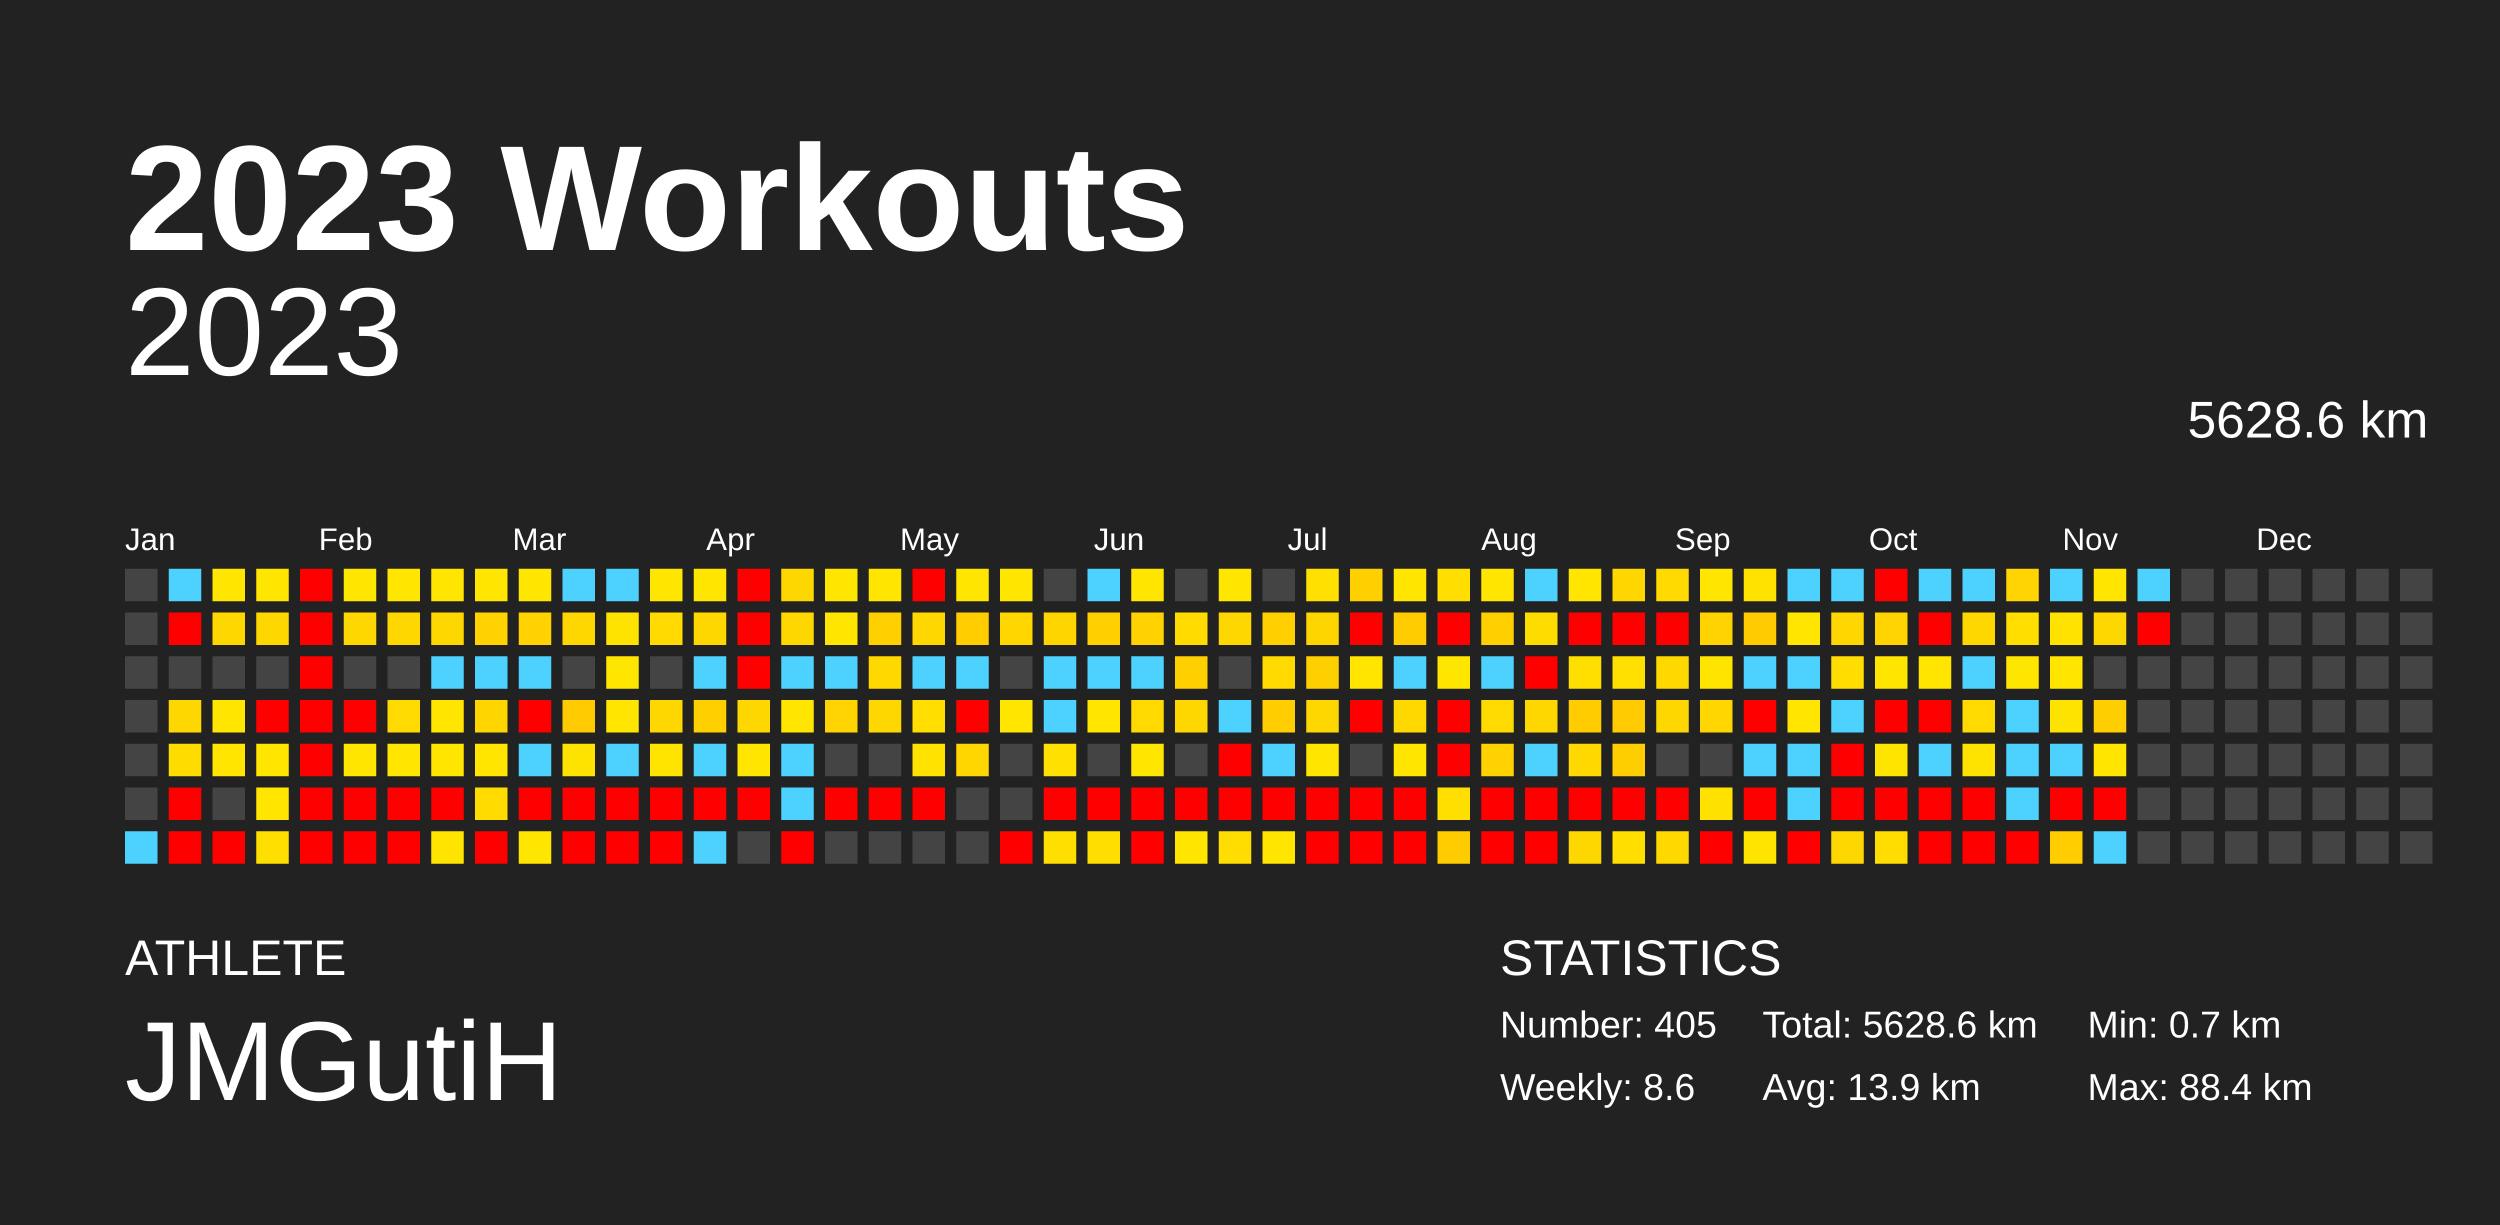
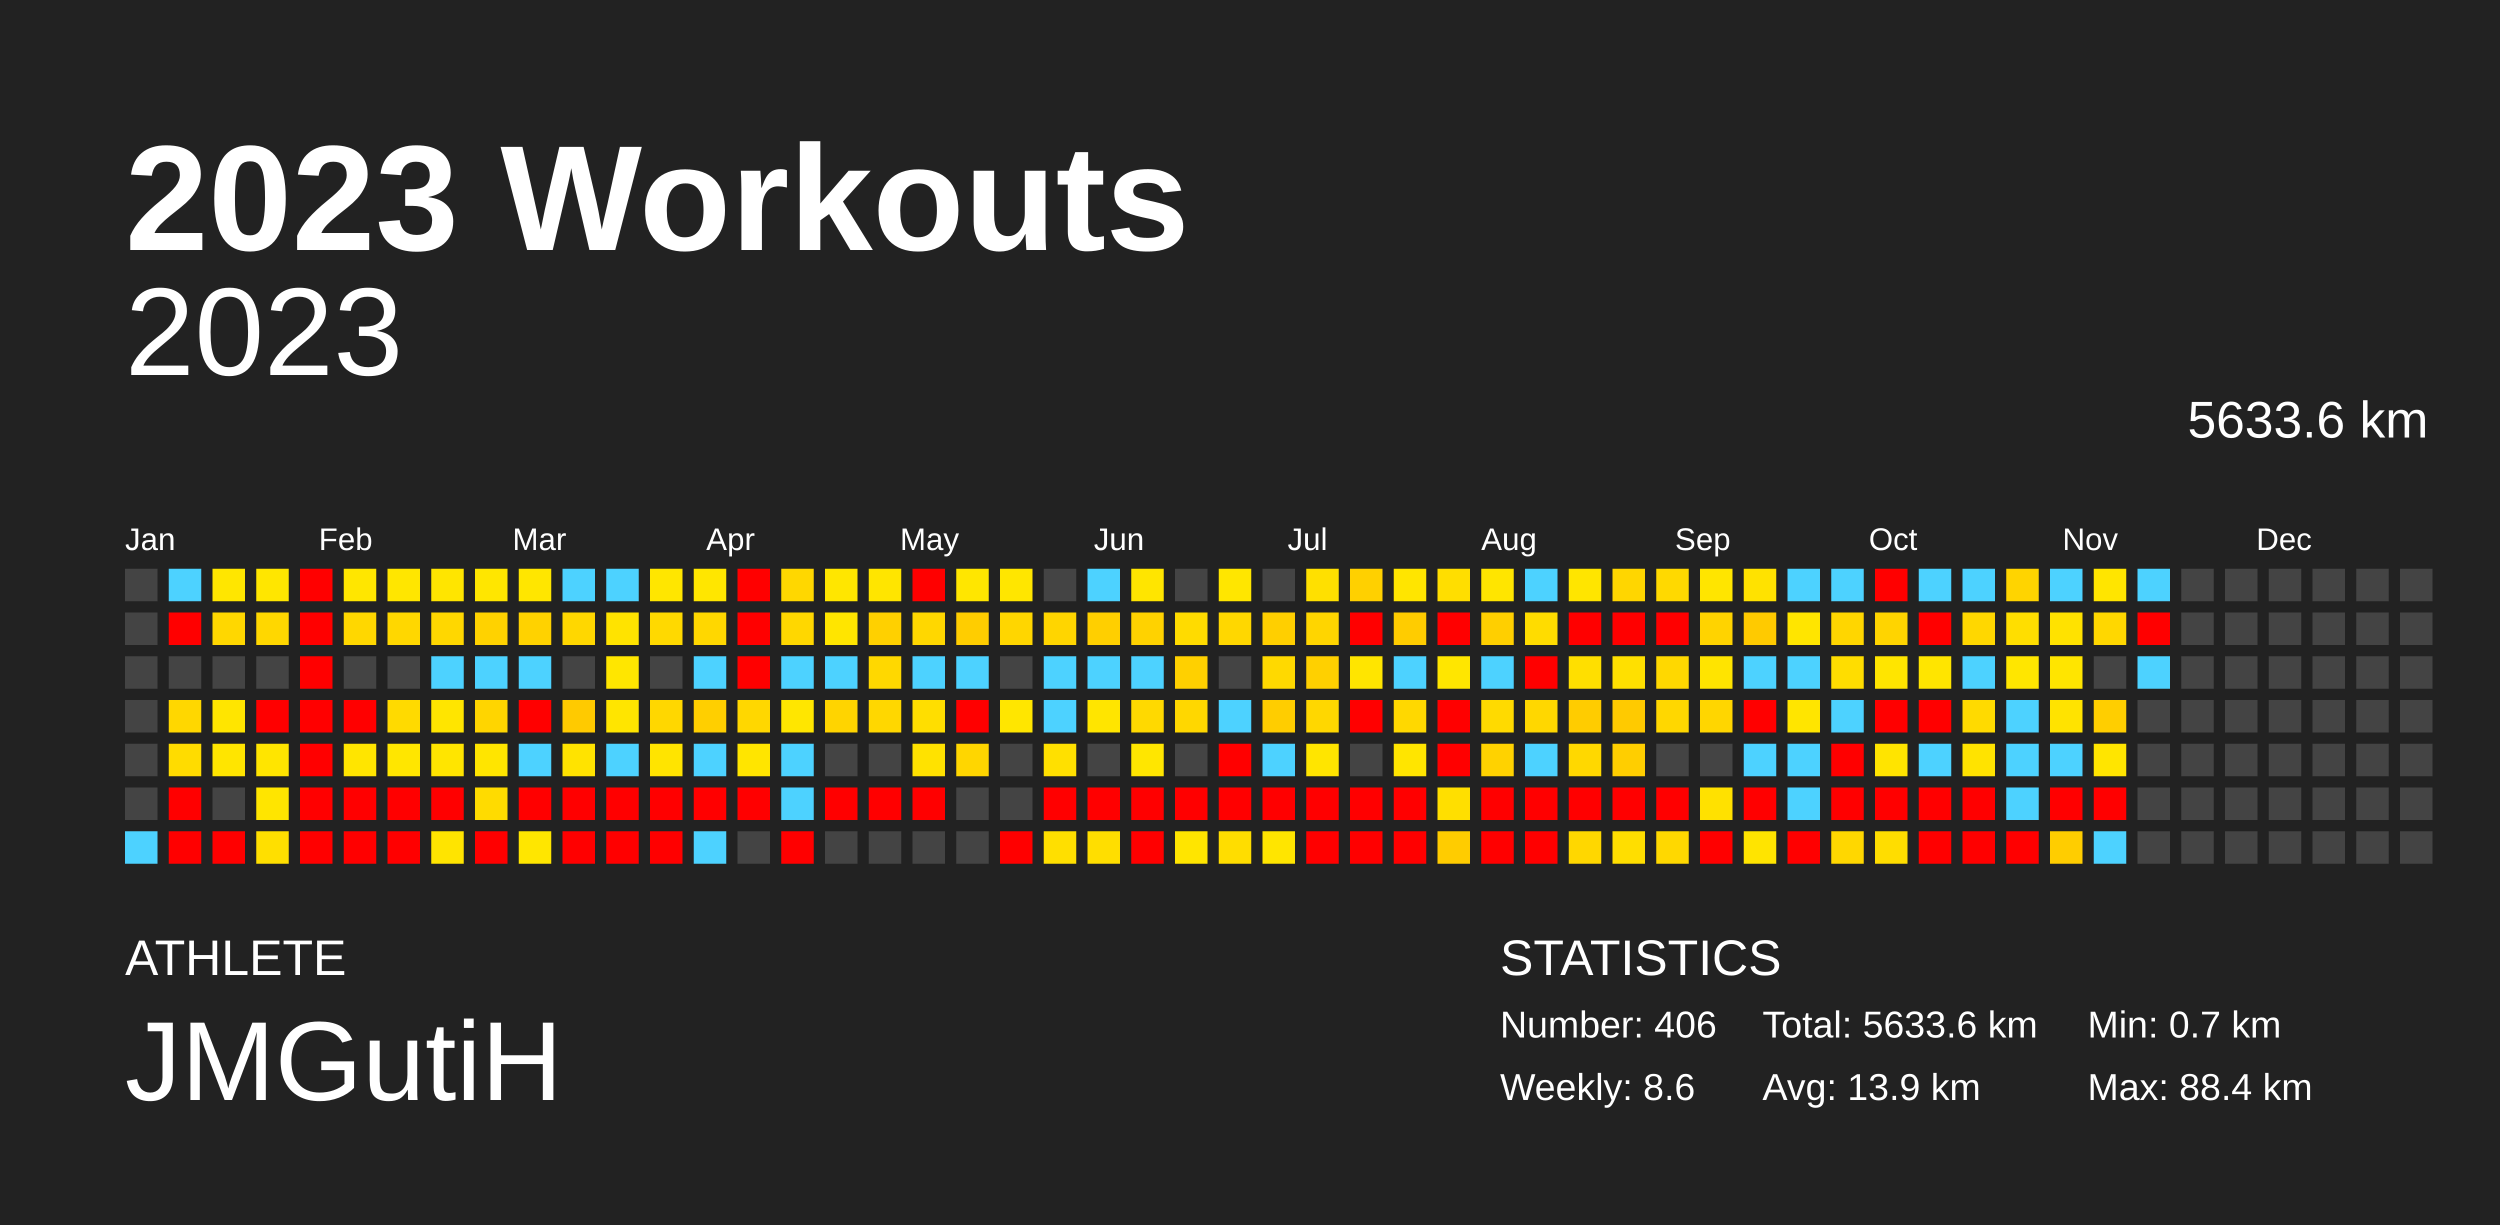
<svg xmlns="http://www.w3.org/2000/svg" baseProfile="full" height="98mm" version="1.1" viewBox="0,0,200,98" width="200mm">
  <defs />
  <rect fill="#222222" height="98" width="200" x="0" y="0" />
  <text fill="#FFFFFF" style="font-size:12px; font-family:Arial; font-weight:bold;" x="10" y="20">2023 Workouts</text>
  <text fill="#FFFFFF" style="font-size:4px; font-family:Arial" x="10" y="78">ATHLETE</text>
  <text fill="#FFFFFF" style="font-size:9px; font-family:Arial" x="10" y="88">JMGutiH</text>
  <text fill="#FFFFFF" style="font-size:4px; font-family:Arial" x="120" y="78">STATISTICS</text>
-   <text fill="#FFFFFF" style="font-size:3px; font-family:Arial" x="120" y="83">Number: 405</text>
+   <text fill="#FFFFFF" style="font-size:3px; font-family:Arial" x="120" y="83">Number: 406</text>
  <text fill="#FFFFFF" style="font-size:3px; font-family:Arial" x="120" y="88">Weekly: 8.6</text>
-   <text fill="#FFFFFF" style="font-size:3px; font-family:Arial" x="141" y="83">Total: 5628.6 km</text>
+   <text fill="#FFFFFF" style="font-size:3px; font-family:Arial" x="141" y="83">Total: 5633.6 km</text>
  <text fill="#FFFFFF" style="font-size:3px; font-family:Arial" x="141" y="88">Avg: 13.9 km</text>
  <text fill="#FFFFFF" style="font-size:3px; font-family:Arial" x="167" y="83">Min: 0.7 km</text>
  <text fill="#FFFFFF" style="font-size:3px; font-family:Arial" x="167" y="88">Max: 88.4 km</text>
  <text alignment-baseline="hanging" fill="#FFFFFF" style="font-size:10.0px; font-family:Arial;" x="10" y="30">2023</text>
-   <text alignment-baseline="hanging" fill="#FFFFFF" style="font-size:4.125px; font-family:Arial;" x="175" y="35">5628.6 km</text>
+   <text alignment-baseline="hanging" fill="#FFFFFF" style="font-size:4.125px; font-family:Arial;" x="175" y="35">5633.6 km</text>
  <text fill="#FFFFFF" style="font-size:2.5px; font-family:Arial" x="10.0" y="44">Jan</text>
  <text fill="#FFFFFF" style="font-size:2.5px; font-family:Arial" x="25.5" y="44">Feb</text>
  <text fill="#FFFFFF" style="font-size:2.5px; font-family:Arial" x="41.0" y="44">Mar</text>
  <text fill="#FFFFFF" style="font-size:2.5px; font-family:Arial" x="56.5" y="44">Apr</text>
  <text fill="#FFFFFF" style="font-size:2.5px; font-family:Arial" x="72.0" y="44">May</text>
  <text fill="#FFFFFF" style="font-size:2.5px; font-family:Arial" x="87.5" y="44">Jun</text>
  <text fill="#FFFFFF" style="font-size:2.5px; font-family:Arial" x="103.0" y="44">Jul</text>
  <text fill="#FFFFFF" style="font-size:2.5px; font-family:Arial" x="118.5" y="44">Aug</text>
  <text fill="#FFFFFF" style="font-size:2.5px; font-family:Arial" x="134.0" y="44">Sep</text>
  <text fill="#FFFFFF" style="font-size:2.5px; font-family:Arial" x="149.5" y="44">Oct</text>
  <text fill="#FFFFFF" style="font-size:2.5px; font-family:Arial" x="165.0" y="44">Nov</text>
  <text fill="#FFFFFF" style="font-size:2.5px; font-family:Arial" x="180.5" y="44">Dec</text>
  <rect fill="#444444" height="2.6" width="2.6" x="10.0" y="45.5" />
  <rect fill="#444444" height="2.6" width="2.6" x="10.0" y="49.0" />
  <rect fill="#444444" height="2.6" width="2.6" x="10.0" y="52.5" />
  <rect fill="#444444" height="2.6" width="2.6" x="10.0" y="56.0" />
  <rect fill="#444444" height="2.6" width="2.6" x="10.0" y="59.5" />
  <rect fill="#444444" height="2.6" width="2.6" x="10.0" y="63.0" />
  <rect fill="#4dd2ff" height="2.6" width="2.6" x="10.0" y="66.5" />
  <rect fill="#4dd2ff" height="2.6" width="2.6" x="13.5" y="45.5" />
  <rect fill="red" height="2.6" width="2.6" x="13.5" y="49.0" />
  <rect fill="#444444" height="2.6" width="2.6" x="13.5" y="52.5" />
  <rect fill="#ffd700" height="2.6" width="2.6" x="13.5" y="56.0" />
  <rect fill="#ffdc00" height="2.6" width="2.6" x="13.5" y="59.5" />
  <rect fill="red" height="2.6" width="2.6" x="13.5" y="63.0" />
  <rect fill="red" height="2.6" width="2.6" x="13.5" y="66.5" />
  <rect fill="#ffe600" height="2.6" width="2.6" x="17.0" y="45.5" />
  <rect fill="#ffd700" height="2.6" width="2.6" x="17.0" y="49.0" />
  <rect fill="#444444" height="2.6" width="2.6" x="17.0" y="52.5" />
  <rect fill="#ffe500" height="2.6" width="2.6" x="17.0" y="56.0" />
  <rect fill="#ffe500" height="2.6" width="2.6" x="17.0" y="59.5" />
  <rect fill="#444444" height="2.6" width="2.6" x="17.0" y="63.0" />
  <rect fill="red" height="2.6" width="2.6" x="17.0" y="66.5" />
  <rect fill="#ffe600" height="2.6" width="2.6" x="20.5" y="45.5" />
  <rect fill="#ffd700" height="2.6" width="2.6" x="20.5" y="49.0" />
  <rect fill="#444444" height="2.6" width="2.6" x="20.5" y="52.5" />
  <rect fill="red" height="2.6" width="2.6" x="20.5" y="56.0" />
  <rect fill="#ffe500" height="2.6" width="2.6" x="20.5" y="59.5" />
  <rect fill="#ffe500" height="2.6" width="2.6" x="20.5" y="63.0" />
  <rect fill="#ffdf00" height="2.6" width="2.6" x="20.5" y="66.5" />
  <rect fill="red" height="2.6" width="2.6" x="24.0" y="45.5" />
  <rect fill="red" height="2.6" width="2.6" x="24.0" y="49.0" />
  <rect fill="red" height="2.6" width="2.6" x="24.0" y="52.5" />
  <rect fill="red" height="2.6" width="2.6" x="24.0" y="56.0" />
  <rect fill="red" height="2.6" width="2.6" x="24.0" y="59.5" />
  <rect fill="red" height="2.6" width="2.6" x="24.0" y="63.0" />
  <rect fill="red" height="2.6" width="2.6" x="24.0" y="66.5" />
  <rect fill="#ffe600" height="2.6" width="2.6" x="27.5" y="45.5" />
  <rect fill="#ffd700" height="2.6" width="2.6" x="27.5" y="49.0" />
  <rect fill="#444444" height="2.6" width="2.6" x="27.5" y="52.5" />
  <rect fill="red" height="2.6" width="2.6" x="27.5" y="56.0" />
  <rect fill="#ffe500" height="2.6" width="2.6" x="27.5" y="59.5" />
  <rect fill="red" height="2.6" width="2.6" x="27.5" y="63.0" />
  <rect fill="red" height="2.6" width="2.6" x="27.5" y="66.5" />
  <rect fill="#ffe600" height="2.6" width="2.6" x="31.0" y="45.5" />
  <rect fill="#ffd700" height="2.6" width="2.6" x="31.0" y="49.0" />
  <rect fill="#444444" height="2.6" width="2.6" x="31.0" y="52.5" />
  <rect fill="#ffda00" height="2.6" width="2.6" x="31.0" y="56.0" />
  <rect fill="#ffe600" height="2.6" width="2.6" x="31.0" y="59.5" />
  <rect fill="red" height="2.6" width="2.6" x="31.0" y="63.0" />
  <rect fill="red" height="2.6" width="2.6" x="31.0" y="66.5" />
  <rect fill="#ffe500" height="2.6" width="2.6" x="34.5" y="45.5" />
  <rect fill="#ffd700" height="2.6" width="2.6" x="34.5" y="49.0" />
  <rect fill="#4dd2ff" height="2.6" width="2.6" x="34.5" y="52.5" />
  <rect fill="#ffe500" height="2.6" width="2.6" x="34.5" y="56.0" />
  <rect fill="#ffe500" height="2.6" width="2.6" x="34.5" y="59.5" />
  <rect fill="red" height="2.6" width="2.6" x="34.5" y="63.0" />
  <rect fill="#ffe400" height="2.6" width="2.6" x="34.5" y="66.5" />
  <rect fill="#ffe600" height="2.6" width="2.6" x="38.0" y="45.5" />
  <rect fill="#ffd200" height="2.6" width="2.6" x="38.0" y="49.0" />
  <rect fill="#4dd2ff" height="2.6" width="2.6" x="38.0" y="52.5" />
  <rect fill="#ffd500" height="2.6" width="2.6" x="38.0" y="56.0" />
  <rect fill="#ffe500" height="2.6" width="2.6" x="38.0" y="59.5" />
  <rect fill="#ffdb00" height="2.6" width="2.6" x="38.0" y="63.0" />
  <rect fill="red" height="2.6" width="2.6" x="38.0" y="66.5" />
  <rect fill="#ffe600" height="2.6" width="2.6" x="41.5" y="45.5" />
  <rect fill="#ffd200" height="2.6" width="2.6" x="41.5" y="49.0" />
  <rect fill="#4dd2ff" height="2.6" width="2.6" x="41.5" y="52.5" />
  <rect fill="red" height="2.6" width="2.6" x="41.5" y="56.0" />
  <rect fill="#4dd2ff" height="2.6" width="2.6" x="41.5" y="59.5" />
  <rect fill="red" height="2.6" width="2.6" x="41.5" y="63.0" />
  <rect fill="#ffe600" height="2.6" width="2.6" x="41.5" y="66.5" />
  <rect fill="#4dd2ff" height="2.6" width="2.6" x="45.0" y="45.5" />
  <rect fill="#ffd700" height="2.6" width="2.6" x="45.0" y="49.0" />
  <rect fill="#444444" height="2.6" width="2.6" x="45.0" y="52.5" />
  <rect fill="#ffca00" height="2.6" width="2.6" x="45.0" y="56.0" />
  <rect fill="#ffe300" height="2.6" width="2.6" x="45.0" y="59.5" />
  <rect fill="red" height="2.6" width="2.6" x="45.0" y="63.0" />
  <rect fill="red" height="2.6" width="2.6" x="45.0" y="66.5" />
  <rect fill="#4dd2ff" height="2.6" width="2.6" x="48.5" y="45.5" />
  <rect fill="#ffe300" height="2.6" width="2.6" x="48.5" y="49.0" />
  <rect fill="#ffe600" height="2.6" width="2.6" x="48.5" y="52.5" />
  <rect fill="#ffe500" height="2.6" width="2.6" x="48.5" y="56.0" />
  <rect fill="#4dd2ff" height="2.6" width="2.6" x="48.5" y="59.5" />
  <rect fill="red" height="2.6" width="2.6" x="48.5" y="63.0" />
  <rect fill="red" height="2.6" width="2.6" x="48.5" y="66.5" />
  <rect fill="#ffe600" height="2.6" width="2.6" x="52.0" y="45.5" />
  <rect fill="#ffd900" height="2.6" width="2.6" x="52.0" y="49.0" />
  <rect fill="#444444" height="2.6" width="2.6" x="52.0" y="52.5" />
  <rect fill="#ffd700" height="2.6" width="2.6" x="52.0" y="56.0" />
  <rect fill="#ffe400" height="2.6" width="2.6" x="52.0" y="59.5" />
  <rect fill="red" height="2.6" width="2.6" x="52.0" y="63.0" />
  <rect fill="red" height="2.6" width="2.6" x="52.0" y="66.5" />
  <rect fill="#ffe600" height="2.6" width="2.6" x="55.5" y="45.5" />
  <rect fill="#ffd700" height="2.6" width="2.6" x="55.5" y="49.0" />
  <rect fill="#4dd2ff" height="2.6" width="2.6" x="55.5" y="52.5" />
  <rect fill="#ffcf00" height="2.6" width="2.6" x="55.5" y="56.0" />
  <rect fill="#4dd2ff" height="2.6" width="2.6" x="55.5" y="59.5" />
  <rect fill="red" height="2.6" width="2.6" x="55.5" y="63.0" />
  <rect fill="#4dd2ff" height="2.6" width="2.6" x="55.5" y="66.5" />
  <rect fill="red" height="2.6" width="2.6" x="59.0" y="45.5" />
  <rect fill="red" height="2.6" width="2.6" x="59.0" y="49.0" />
  <rect fill="red" height="2.6" width="2.6" x="59.0" y="52.5" />
  <rect fill="#ffd700" height="2.6" width="2.6" x="59.0" y="56.0" />
  <rect fill="#ffe500" height="2.6" width="2.6" x="59.0" y="59.5" />
  <rect fill="red" height="2.6" width="2.6" x="59.0" y="63.0" />
  <rect fill="#444444" height="2.6" width="2.6" x="59.0" y="66.5" />
  <rect fill="#ffd700" height="2.6" width="2.6" x="62.5" y="45.5" />
  <rect fill="#ffd700" height="2.6" width="2.6" x="62.5" y="49.0" />
  <rect fill="#4dd2ff" height="2.6" width="2.6" x="62.5" y="52.5" />
  <rect fill="#ffe600" height="2.6" width="2.6" x="62.5" y="56.0" />
  <rect fill="#4dd2ff" height="2.6" width="2.6" x="62.5" y="59.5" />
  <rect fill="#4dd2ff" height="2.6" width="2.6" x="62.5" y="63.0" />
  <rect fill="red" height="2.6" width="2.6" x="62.5" y="66.5" />
  <rect fill="#ffe600" height="2.6" width="2.6" x="66.0" y="45.5" />
  <rect fill="#ffe500" height="2.6" width="2.6" x="66.0" y="49.0" />
  <rect fill="#4dd2ff" height="2.6" width="2.6" x="66.0" y="52.5" />
  <rect fill="#ffd400" height="2.6" width="2.6" x="66.0" y="56.0" />
  <rect fill="#444444" height="2.6" width="2.6" x="66.0" y="59.5" />
  <rect fill="red" height="2.6" width="2.6" x="66.0" y="63.0" />
  <rect fill="#444444" height="2.6" width="2.6" x="66.0" y="66.5" />
  <rect fill="#ffe500" height="2.6" width="2.6" x="69.5" y="45.5" />
  <rect fill="#ffd000" height="2.6" width="2.6" x="69.5" y="49.0" />
  <rect fill="#ffd800" height="2.6" width="2.6" x="69.5" y="52.5" />
  <rect fill="#ffd700" height="2.6" width="2.6" x="69.5" y="56.0" />
  <rect fill="#444444" height="2.6" width="2.6" x="69.5" y="59.5" />
  <rect fill="red" height="2.6" width="2.6" x="69.5" y="63.0" />
  <rect fill="#444444" height="2.6" width="2.6" x="69.5" y="66.5" />
  <rect fill="red" height="2.6" width="2.6" x="73.0" y="45.5" />
  <rect fill="#ffd700" height="2.6" width="2.6" x="73.0" y="49.0" />
  <rect fill="#4dd2ff" height="2.6" width="2.6" x="73.0" y="52.5" />
  <rect fill="#ffde00" height="2.6" width="2.6" x="73.0" y="56.0" />
  <rect fill="#ffe200" height="2.6" width="2.6" x="73.0" y="59.5" />
  <rect fill="red" height="2.6" width="2.6" x="73.0" y="63.0" />
  <rect fill="#444444" height="2.6" width="2.6" x="73.0" y="66.5" />
  <rect fill="#ffe600" height="2.6" width="2.6" x="76.5" y="45.5" />
  <rect fill="#ffcd00" height="2.6" width="2.6" x="76.5" y="49.0" />
  <rect fill="#4dd2ff" height="2.6" width="2.6" x="76.5" y="52.5" />
  <rect fill="red" height="2.6" width="2.6" x="76.5" y="56.0" />
  <rect fill="#ffd600" height="2.6" width="2.6" x="76.5" y="59.5" />
  <rect fill="#444444" height="2.6" width="2.6" x="76.5" y="63.0" />
  <rect fill="#444444" height="2.6" width="2.6" x="76.5" y="66.5" />
  <rect fill="#ffe600" height="2.6" width="2.6" x="80.0" y="45.5" />
  <rect fill="#ffd600" height="2.6" width="2.6" x="80.0" y="49.0" />
  <rect fill="#444444" height="2.6" width="2.6" x="80.0" y="52.5" />
  <rect fill="#ffe600" height="2.6" width="2.6" x="80.0" y="56.0" />
  <rect fill="#444444" height="2.6" width="2.6" x="80.0" y="59.5" />
  <rect fill="#444444" height="2.6" width="2.6" x="80.0" y="63.0" />
  <rect fill="red" height="2.6" width="2.6" x="80.0" y="66.5" />
  <rect fill="#444444" height="2.6" width="2.6" x="83.5" y="45.5" />
  <rect fill="#ffd500" height="2.6" width="2.6" x="83.5" y="49.0" />
  <rect fill="#4dd2ff" height="2.6" width="2.6" x="83.5" y="52.5" />
  <rect fill="#4dd2ff" height="2.6" width="2.6" x="83.5" y="56.0" />
  <rect fill="#ffe000" height="2.6" width="2.6" x="83.5" y="59.5" />
  <rect fill="red" height="2.6" width="2.6" x="83.5" y="63.0" />
  <rect fill="#ffdf00" height="2.6" width="2.6" x="83.5" y="66.5" />
  <rect fill="#4dd2ff" height="2.6" width="2.6" x="87.0" y="45.5" />
  <rect fill="#ffcf00" height="2.6" width="2.6" x="87.0" y="49.0" />
  <rect fill="#4dd2ff" height="2.6" width="2.6" x="87.0" y="52.5" />
  <rect fill="#ffe500" height="2.6" width="2.6" x="87.0" y="56.0" />
  <rect fill="#444444" height="2.6" width="2.6" x="87.0" y="59.5" />
  <rect fill="red" height="2.6" width="2.6" x="87.0" y="63.0" />
  <rect fill="#ffde00" height="2.6" width="2.6" x="87.0" y="66.5" />
  <rect fill="#ffe500" height="2.6" width="2.6" x="90.5" y="45.5" />
  <rect fill="#ffd200" height="2.6" width="2.6" x="90.5" y="49.0" />
  <rect fill="#4dd2ff" height="2.6" width="2.6" x="90.5" y="52.5" />
  <rect fill="#ffd900" height="2.6" width="2.6" x="90.5" y="56.0" />
  <rect fill="#ffe600" height="2.6" width="2.6" x="90.5" y="59.5" />
  <rect fill="red" height="2.6" width="2.6" x="90.5" y="63.0" />
  <rect fill="red" height="2.6" width="2.6" x="90.5" y="66.5" />
  <rect fill="#444444" height="2.6" width="2.6" x="94.0" y="45.5" />
  <rect fill="#ffdb00" height="2.6" width="2.6" x="94.0" y="49.0" />
  <rect fill="#ffd000" height="2.6" width="2.6" x="94.0" y="52.5" />
  <rect fill="#ffd700" height="2.6" width="2.6" x="94.0" y="56.0" />
  <rect fill="#444444" height="2.6" width="2.6" x="94.0" y="59.5" />
  <rect fill="red" height="2.6" width="2.6" x="94.0" y="63.0" />
  <rect fill="#ffe500" height="2.6" width="2.6" x="94.0" y="66.5" />
  <rect fill="#ffe600" height="2.6" width="2.6" x="97.5" y="45.5" />
  <rect fill="#ffd700" height="2.6" width="2.6" x="97.5" y="49.0" />
  <rect fill="#444444" height="2.6" width="2.6" x="97.5" y="52.5" />
  <rect fill="#4dd2ff" height="2.6" width="2.6" x="97.5" y="56.0" />
  <rect fill="red" height="2.6" width="2.6" x="97.5" y="59.5" />
  <rect fill="red" height="2.6" width="2.6" x="97.5" y="63.0" />
  <rect fill="#ffdd00" height="2.6" width="2.6" x="97.5" y="66.5" />
  <rect fill="#444444" height="2.6" width="2.6" x="101.0" y="45.5" />
  <rect fill="#ffcf00" height="2.6" width="2.6" x="101.0" y="49.0" />
  <rect fill="#ffd900" height="2.6" width="2.6" x="101.0" y="52.5" />
  <rect fill="#ffcd00" height="2.6" width="2.6" x="101.0" y="56.0" />
  <rect fill="#4dd2ff" height="2.6" width="2.6" x="101.0" y="59.5" />
  <rect fill="red" height="2.6" width="2.6" x="101.0" y="63.0" />
  <rect fill="#ffe500" height="2.6" width="2.6" x="101.0" y="66.5" />
  <rect fill="#ffe000" height="2.6" width="2.6" x="104.5" y="45.5" />
  <rect fill="#ffd500" height="2.6" width="2.6" x="104.5" y="49.0" />
  <rect fill="#ffd000" height="2.6" width="2.6" x="104.5" y="52.5" />
  <rect fill="#ffd700" height="2.6" width="2.6" x="104.5" y="56.0" />
  <rect fill="#ffe500" height="2.6" width="2.6" x="104.5" y="59.5" />
  <rect fill="red" height="2.6" width="2.6" x="104.5" y="63.0" />
  <rect fill="red" height="2.6" width="2.6" x="104.5" y="66.5" />
  <rect fill="#ffd000" height="2.6" width="2.6" x="108.0" y="45.5" />
  <rect fill="red" height="2.6" width="2.6" x="108.0" y="49.0" />
  <rect fill="#ffe500" height="2.6" width="2.6" x="108.0" y="52.5" />
  <rect fill="red" height="2.6" width="2.6" x="108.0" y="56.0" />
  <rect fill="#444444" height="2.6" width="2.6" x="108.0" y="59.5" />
  <rect fill="red" height="2.6" width="2.6" x="108.0" y="63.0" />
  <rect fill="red" height="2.6" width="2.6" x="108.0" y="66.5" />
  <rect fill="#ffe500" height="2.6" width="2.6" x="111.5" y="45.5" />
  <rect fill="#ffcc00" height="2.6" width="2.6" x="111.5" y="49.0" />
  <rect fill="#4dd2ff" height="2.6" width="2.6" x="111.5" y="52.5" />
  <rect fill="#ffd800" height="2.6" width="2.6" x="111.5" y="56.0" />
  <rect fill="#ffe500" height="2.6" width="2.6" x="111.5" y="59.5" />
  <rect fill="red" height="2.6" width="2.6" x="111.5" y="63.0" />
  <rect fill="red" height="2.6" width="2.6" x="111.5" y="66.5" />
  <rect fill="#ffde00" height="2.6" width="2.6" x="115.0" y="45.5" />
  <rect fill="red" height="2.6" width="2.6" x="115.0" y="49.0" />
  <rect fill="#ffe600" height="2.6" width="2.6" x="115.0" y="52.5" />
  <rect fill="red" height="2.6" width="2.6" x="115.0" y="56.0" />
  <rect fill="red" height="2.6" width="2.6" x="115.0" y="59.5" />
  <rect fill="#ffdf00" height="2.6" width="2.6" x="115.0" y="63.0" />
  <rect fill="#ffcc00" height="2.6" width="2.6" x="115.0" y="66.5" />
  <rect fill="#ffe500" height="2.6" width="2.6" x="118.5" y="45.5" />
  <rect fill="#ffcf00" height="2.6" width="2.6" x="118.5" y="49.0" />
  <rect fill="#4dd2ff" height="2.6" width="2.6" x="118.5" y="52.5" />
  <rect fill="#ffda00" height="2.6" width="2.6" x="118.5" y="56.0" />
  <rect fill="#ffd200" height="2.6" width="2.6" x="118.5" y="59.5" />
  <rect fill="red" height="2.6" width="2.6" x="118.5" y="63.0" />
  <rect fill="red" height="2.6" width="2.6" x="118.5" y="66.5" />
  <rect fill="#4dd2ff" height="2.6" width="2.6" x="122.0" y="45.5" />
  <rect fill="#ffdc00" height="2.6" width="2.6" x="122.0" y="49.0" />
  <rect fill="red" height="2.6" width="2.6" x="122.0" y="52.5" />
  <rect fill="#ffd700" height="2.6" width="2.6" x="122.0" y="56.0" />
  <rect fill="#4dd2ff" height="2.6" width="2.6" x="122.0" y="59.5" />
  <rect fill="red" height="2.6" width="2.6" x="122.0" y="63.0" />
  <rect fill="red" height="2.6" width="2.6" x="122.0" y="66.5" />
  <rect fill="#ffe500" height="2.6" width="2.6" x="125.5" y="45.5" />
  <rect fill="red" height="2.6" width="2.6" x="125.5" y="49.0" />
  <rect fill="#ffdf00" height="2.6" width="2.6" x="125.5" y="52.5" />
  <rect fill="#ffcc00" height="2.6" width="2.6" x="125.5" y="56.0" />
  <rect fill="#ffd800" height="2.6" width="2.6" x="125.5" y="59.5" />
  <rect fill="red" height="2.6" width="2.6" x="125.5" y="63.0" />
  <rect fill="#ffd700" height="2.6" width="2.6" x="125.5" y="66.5" />
  <rect fill="#ffd600" height="2.6" width="2.6" x="129.0" y="45.5" />
  <rect fill="red" height="2.6" width="2.6" x="129.0" y="49.0" />
  <rect fill="#ffe000" height="2.6" width="2.6" x="129.0" y="52.5" />
  <rect fill="#ffca00" height="2.6" width="2.6" x="129.0" y="56.0" />
  <rect fill="#ffce00" height="2.6" width="2.6" x="129.0" y="59.5" />
  <rect fill="red" height="2.6" width="2.6" x="129.0" y="63.0" />
  <rect fill="#ffde00" height="2.6" width="2.6" x="129.0" y="66.5" />
  <rect fill="#ffd900" height="2.6" width="2.6" x="132.5" y="45.5" />
  <rect fill="red" height="2.6" width="2.6" x="132.5" y="49.0" />
  <rect fill="#ffd800" height="2.6" width="2.6" x="132.5" y="52.5" />
  <rect fill="#ffd700" height="2.6" width="2.6" x="132.5" y="56.0" />
  <rect fill="#444444" height="2.6" width="2.6" x="132.5" y="59.5" />
  <rect fill="red" height="2.6" width="2.6" x="132.5" y="63.0" />
  <rect fill="#ffd800" height="2.6" width="2.6" x="132.5" y="66.5" />
  <rect fill="#ffe500" height="2.6" width="2.6" x="136.0" y="45.5" />
  <rect fill="#ffd300" height="2.6" width="2.6" x="136.0" y="49.0" />
  <rect fill="#ffe400" height="2.6" width="2.6" x="136.0" y="52.5" />
  <rect fill="#ffd600" height="2.6" width="2.6" x="136.0" y="56.0" />
  <rect fill="#444444" height="2.6" width="2.6" x="136.0" y="59.5" />
  <rect fill="#ffe100" height="2.6" width="2.6" x="136.0" y="63.0" />
  <rect fill="red" height="2.6" width="2.6" x="136.0" y="66.5" />
  <rect fill="#ffe200" height="2.6" width="2.6" x="139.5" y="45.5" />
  <rect fill="#ffca00" height="2.6" width="2.6" x="139.5" y="49.0" />
  <rect fill="#4dd2ff" height="2.6" width="2.6" x="139.5" y="52.5" />
  <rect fill="red" height="2.6" width="2.6" x="139.5" y="56.0" />
  <rect fill="#4dd2ff" height="2.6" width="2.6" x="139.5" y="59.5" />
  <rect fill="red" height="2.6" width="2.6" x="139.5" y="63.0" />
  <rect fill="#ffe400" height="2.6" width="2.6" x="139.5" y="66.5" />
  <rect fill="#4dd2ff" height="2.6" width="2.6" x="143.0" y="45.5" />
  <rect fill="#ffe500" height="2.6" width="2.6" x="143.0" y="49.0" />
  <rect fill="#4dd2ff" height="2.6" width="2.6" x="143.0" y="52.5" />
  <rect fill="#ffe500" height="2.6" width="2.6" x="143.0" y="56.0" />
  <rect fill="#4dd2ff" height="2.6" width="2.6" x="143.0" y="59.5" />
  <rect fill="#4dd2ff" height="2.6" width="2.6" x="143.0" y="63.0" />
  <rect fill="red" height="2.6" width="2.6" x="143.0" y="66.5" />
  <rect fill="#4dd2ff" height="2.6" width="2.6" x="146.5" y="45.5" />
  <rect fill="#ffd600" height="2.6" width="2.6" x="146.5" y="49.0" />
  <rect fill="#ffdd00" height="2.6" width="2.6" x="146.5" y="52.5" />
  <rect fill="#4dd2ff" height="2.6" width="2.6" x="146.5" y="56.0" />
  <rect fill="red" height="2.6" width="2.6" x="146.5" y="59.5" />
  <rect fill="red" height="2.6" width="2.6" x="146.5" y="63.0" />
  <rect fill="#ffd700" height="2.6" width="2.6" x="146.5" y="66.5" />
  <rect fill="red" height="2.6" width="2.6" x="150.0" y="45.5" />
  <rect fill="#ffd400" height="2.6" width="2.6" x="150.0" y="49.0" />
  <rect fill="#ffe500" height="2.6" width="2.6" x="150.0" y="52.5" />
  <rect fill="red" height="2.6" width="2.6" x="150.0" y="56.0" />
  <rect fill="#ffe400" height="2.6" width="2.6" x="150.0" y="59.5" />
  <rect fill="red" height="2.6" width="2.6" x="150.0" y="63.0" />
  <rect fill="#ffdd00" height="2.6" width="2.6" x="150.0" y="66.5" />
  <rect fill="#4dd2ff" height="2.6" width="2.6" x="153.5" y="45.5" />
  <rect fill="red" height="2.6" width="2.6" x="153.5" y="49.0" />
  <rect fill="#ffe500" height="2.6" width="2.6" x="153.5" y="52.5" />
  <rect fill="red" height="2.6" width="2.6" x="153.5" y="56.0" />
  <rect fill="#4dd2ff" height="2.6" width="2.6" x="153.5" y="59.5" />
  <rect fill="red" height="2.6" width="2.6" x="153.5" y="63.0" />
  <rect fill="red" height="2.6" width="2.6" x="153.5" y="66.5" />
  <rect fill="#4dd2ff" height="2.6" width="2.6" x="157.0" y="45.5" />
  <rect fill="#ffd700" height="2.6" width="2.6" x="157.0" y="49.0" />
  <rect fill="#4dd2ff" height="2.6" width="2.6" x="157.0" y="52.5" />
  <rect fill="#ffda00" height="2.6" width="2.6" x="157.0" y="56.0" />
  <rect fill="#ffe300" height="2.6" width="2.6" x="157.0" y="59.5" />
  <rect fill="red" height="2.6" width="2.6" x="157.0" y="63.0" />
  <rect fill="red" height="2.6" width="2.6" x="157.0" y="66.5" />
  <rect fill="#ffd400" height="2.6" width="2.6" x="160.5" y="45.5" />
  <rect fill="#ffde00" height="2.6" width="2.6" x="160.5" y="49.0" />
  <rect fill="#ffe600" height="2.6" width="2.6" x="160.5" y="52.5" />
  <rect fill="#4dd2ff" height="2.6" width="2.6" x="160.5" y="56.0" />
  <rect fill="#4dd2ff" height="2.6" width="2.6" x="160.5" y="59.5" />
  <rect fill="#4dd2ff" height="2.6" width="2.6" x="160.5" y="63.0" />
  <rect fill="red" height="2.6" width="2.6" x="160.5" y="66.5" />
  <rect fill="#4dd2ff" height="2.6" width="2.6" x="164.0" y="45.5" />
  <rect fill="#ffe200" height="2.6" width="2.6" x="164.0" y="49.0" />
  <rect fill="#ffe500" height="2.6" width="2.6" x="164.0" y="52.5" />
  <rect fill="#ffe300" height="2.6" width="2.6" x="164.0" y="56.0" />
  <rect fill="#4dd2ff" height="2.6" width="2.6" x="164.0" y="59.5" />
  <rect fill="red" height="2.6" width="2.6" x="164.0" y="63.0" />
  <rect fill="#ffcd00" height="2.6" width="2.6" x="164.0" y="66.5" />
  <rect fill="#ffe500" height="2.6" width="2.6" x="167.5" y="45.5" />
  <rect fill="#ffd700" height="2.6" width="2.6" x="167.5" y="49.0" />
  <rect fill="#444444" height="2.6" width="2.6" x="167.5" y="52.5" />
  <rect fill="#ffce00" height="2.6" width="2.6" x="167.5" y="56.0" />
  <rect fill="#ffe500" height="2.6" width="2.6" x="167.5" y="59.5" />
  <rect fill="red" height="2.6" width="2.6" x="167.5" y="63.0" />
  <rect fill="#4dd2ff" height="2.6" width="2.6" x="167.5" y="66.5" />
  <rect fill="#4dd2ff" height="2.6" width="2.6" x="171.0" y="45.5" />
  <rect fill="red" height="2.6" width="2.6" x="171.0" y="49.0" />
-   <rect fill="#444444" height="2.6" width="2.6" x="171.0" y="52.5" />
+   <rect fill="#4dd2ff" height="2.6" width="2.6" x="171.0" y="52.5" />
  <rect fill="#444444" height="2.6" width="2.6" x="171.0" y="56.0" />
  <rect fill="#444444" height="2.6" width="2.6" x="171.0" y="59.5" />
  <rect fill="#444444" height="2.6" width="2.6" x="171.0" y="63.0" />
  <rect fill="#444444" height="2.6" width="2.6" x="171.0" y="66.5" />
  <rect fill="#444444" height="2.6" width="2.6" x="174.5" y="45.5" />
  <rect fill="#444444" height="2.6" width="2.6" x="174.5" y="49.0" />
  <rect fill="#444444" height="2.6" width="2.6" x="174.5" y="52.5" />
  <rect fill="#444444" height="2.6" width="2.6" x="174.5" y="56.0" />
  <rect fill="#444444" height="2.6" width="2.6" x="174.5" y="59.5" />
  <rect fill="#444444" height="2.6" width="2.6" x="174.5" y="63.0" />
  <rect fill="#444444" height="2.6" width="2.6" x="174.5" y="66.5" />
  <rect fill="#444444" height="2.6" width="2.6" x="178.0" y="45.5" />
  <rect fill="#444444" height="2.6" width="2.6" x="178.0" y="49.0" />
  <rect fill="#444444" height="2.6" width="2.6" x="178.0" y="52.5" />
  <rect fill="#444444" height="2.6" width="2.6" x="178.0" y="56.0" />
  <rect fill="#444444" height="2.6" width="2.6" x="178.0" y="59.5" />
  <rect fill="#444444" height="2.6" width="2.6" x="178.0" y="63.0" />
  <rect fill="#444444" height="2.6" width="2.6" x="178.0" y="66.5" />
  <rect fill="#444444" height="2.6" width="2.6" x="181.5" y="45.5" />
  <rect fill="#444444" height="2.6" width="2.6" x="181.5" y="49.0" />
  <rect fill="#444444" height="2.6" width="2.6" x="181.5" y="52.5" />
  <rect fill="#444444" height="2.6" width="2.6" x="181.5" y="56.0" />
  <rect fill="#444444" height="2.6" width="2.6" x="181.5" y="59.5" />
  <rect fill="#444444" height="2.6" width="2.6" x="181.5" y="63.0" />
  <rect fill="#444444" height="2.6" width="2.6" x="181.5" y="66.5" />
  <rect fill="#444444" height="2.6" width="2.6" x="185.0" y="45.5" />
  <rect fill="#444444" height="2.6" width="2.6" x="185.0" y="49.0" />
  <rect fill="#444444" height="2.6" width="2.6" x="185.0" y="52.5" />
  <rect fill="#444444" height="2.6" width="2.6" x="185.0" y="56.0" />
  <rect fill="#444444" height="2.6" width="2.6" x="185.0" y="59.5" />
  <rect fill="#444444" height="2.6" width="2.6" x="185.0" y="63.0" />
  <rect fill="#444444" height="2.6" width="2.6" x="185.0" y="66.5" />
  <rect fill="#444444" height="2.6" width="2.6" x="188.5" y="45.5" />
  <rect fill="#444444" height="2.6" width="2.6" x="188.5" y="49.0" />
  <rect fill="#444444" height="2.6" width="2.6" x="188.5" y="52.5" />
  <rect fill="#444444" height="2.6" width="2.6" x="188.5" y="56.0" />
  <rect fill="#444444" height="2.6" width="2.6" x="188.5" y="59.5" />
  <rect fill="#444444" height="2.6" width="2.6" x="188.5" y="63.0" />
  <rect fill="#444444" height="2.6" width="2.6" x="188.5" y="66.5" />
  <rect fill="#444444" height="2.6" width="2.6" x="192.0" y="45.5" />
  <rect fill="#444444" height="2.6" width="2.6" x="192.0" y="49.0" />
  <rect fill="#444444" height="2.6" width="2.6" x="192.0" y="52.5" />
  <rect fill="#444444" height="2.6" width="2.6" x="192.0" y="56.0" />
  <rect fill="#444444" height="2.6" width="2.6" x="192.0" y="59.5" />
  <rect fill="#444444" height="2.6" width="2.6" x="192.0" y="63.0" />
  <rect fill="#444444" height="2.6" width="2.6" x="192.0" y="66.5" />
</svg>
